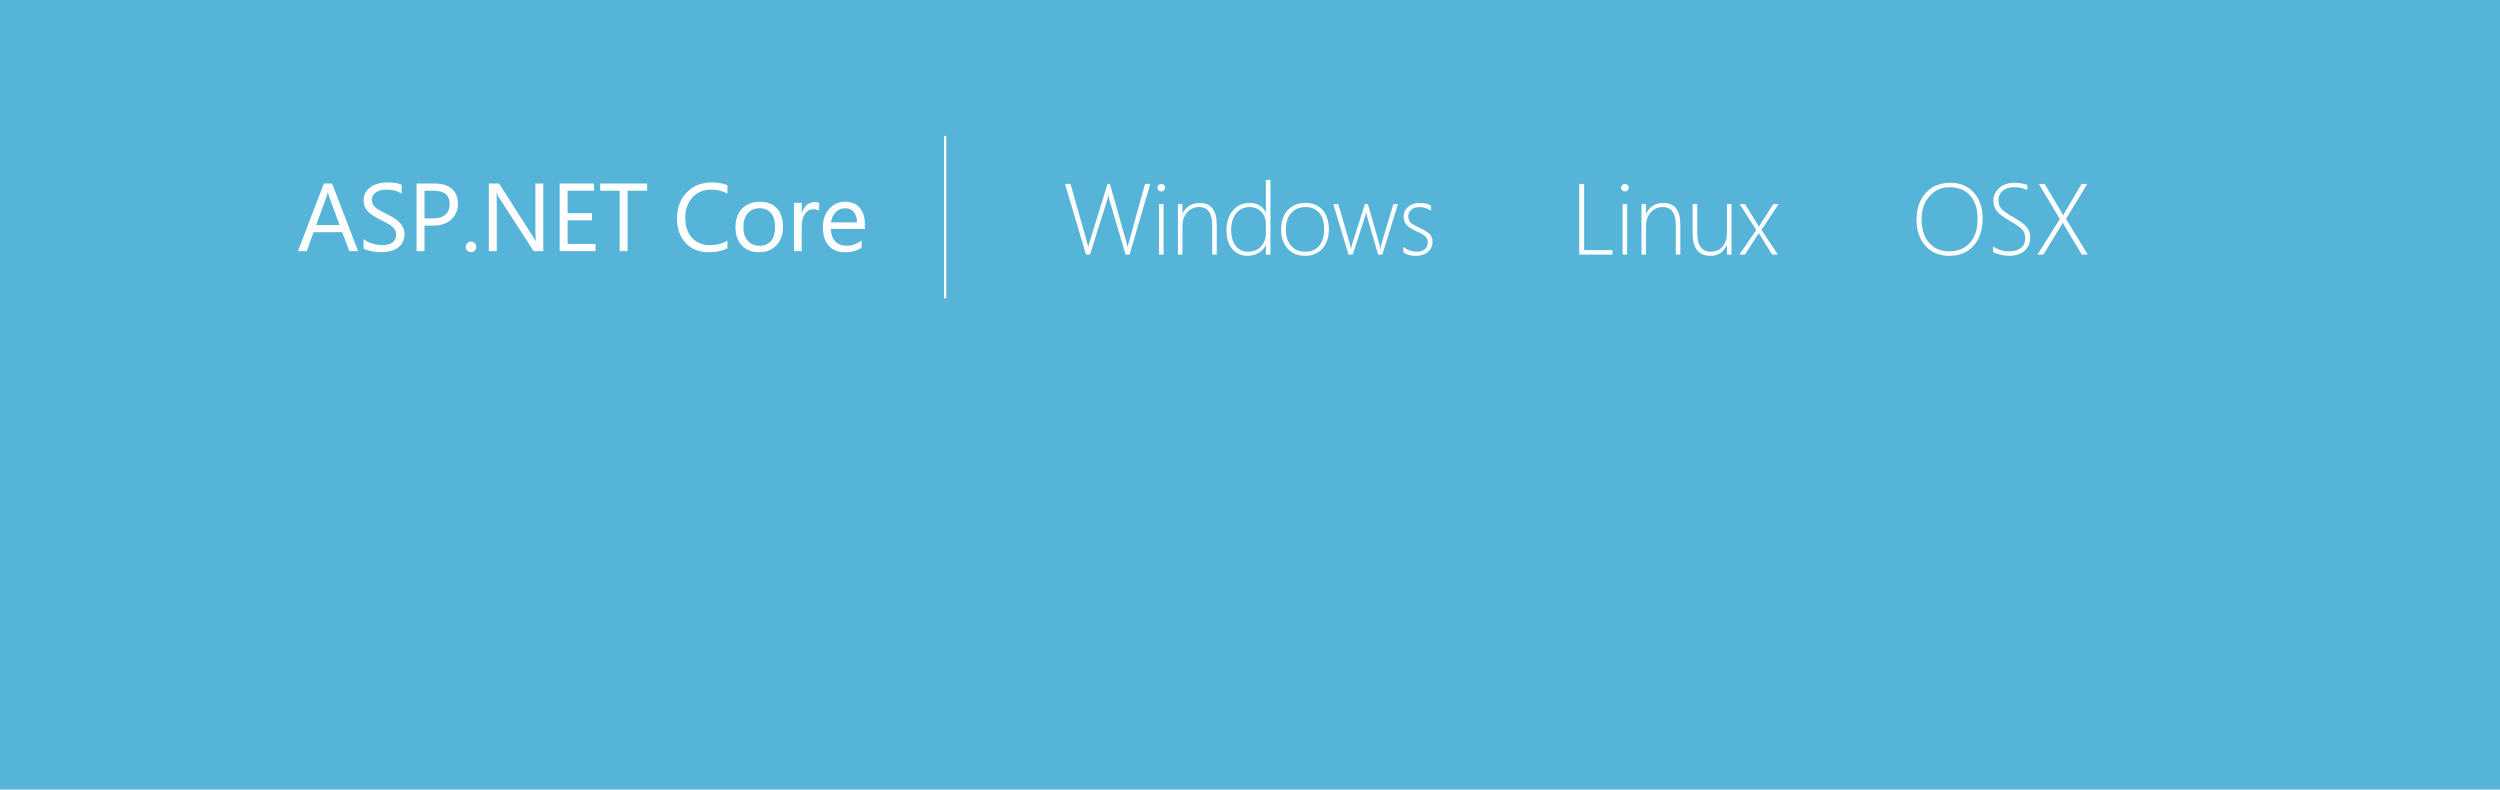
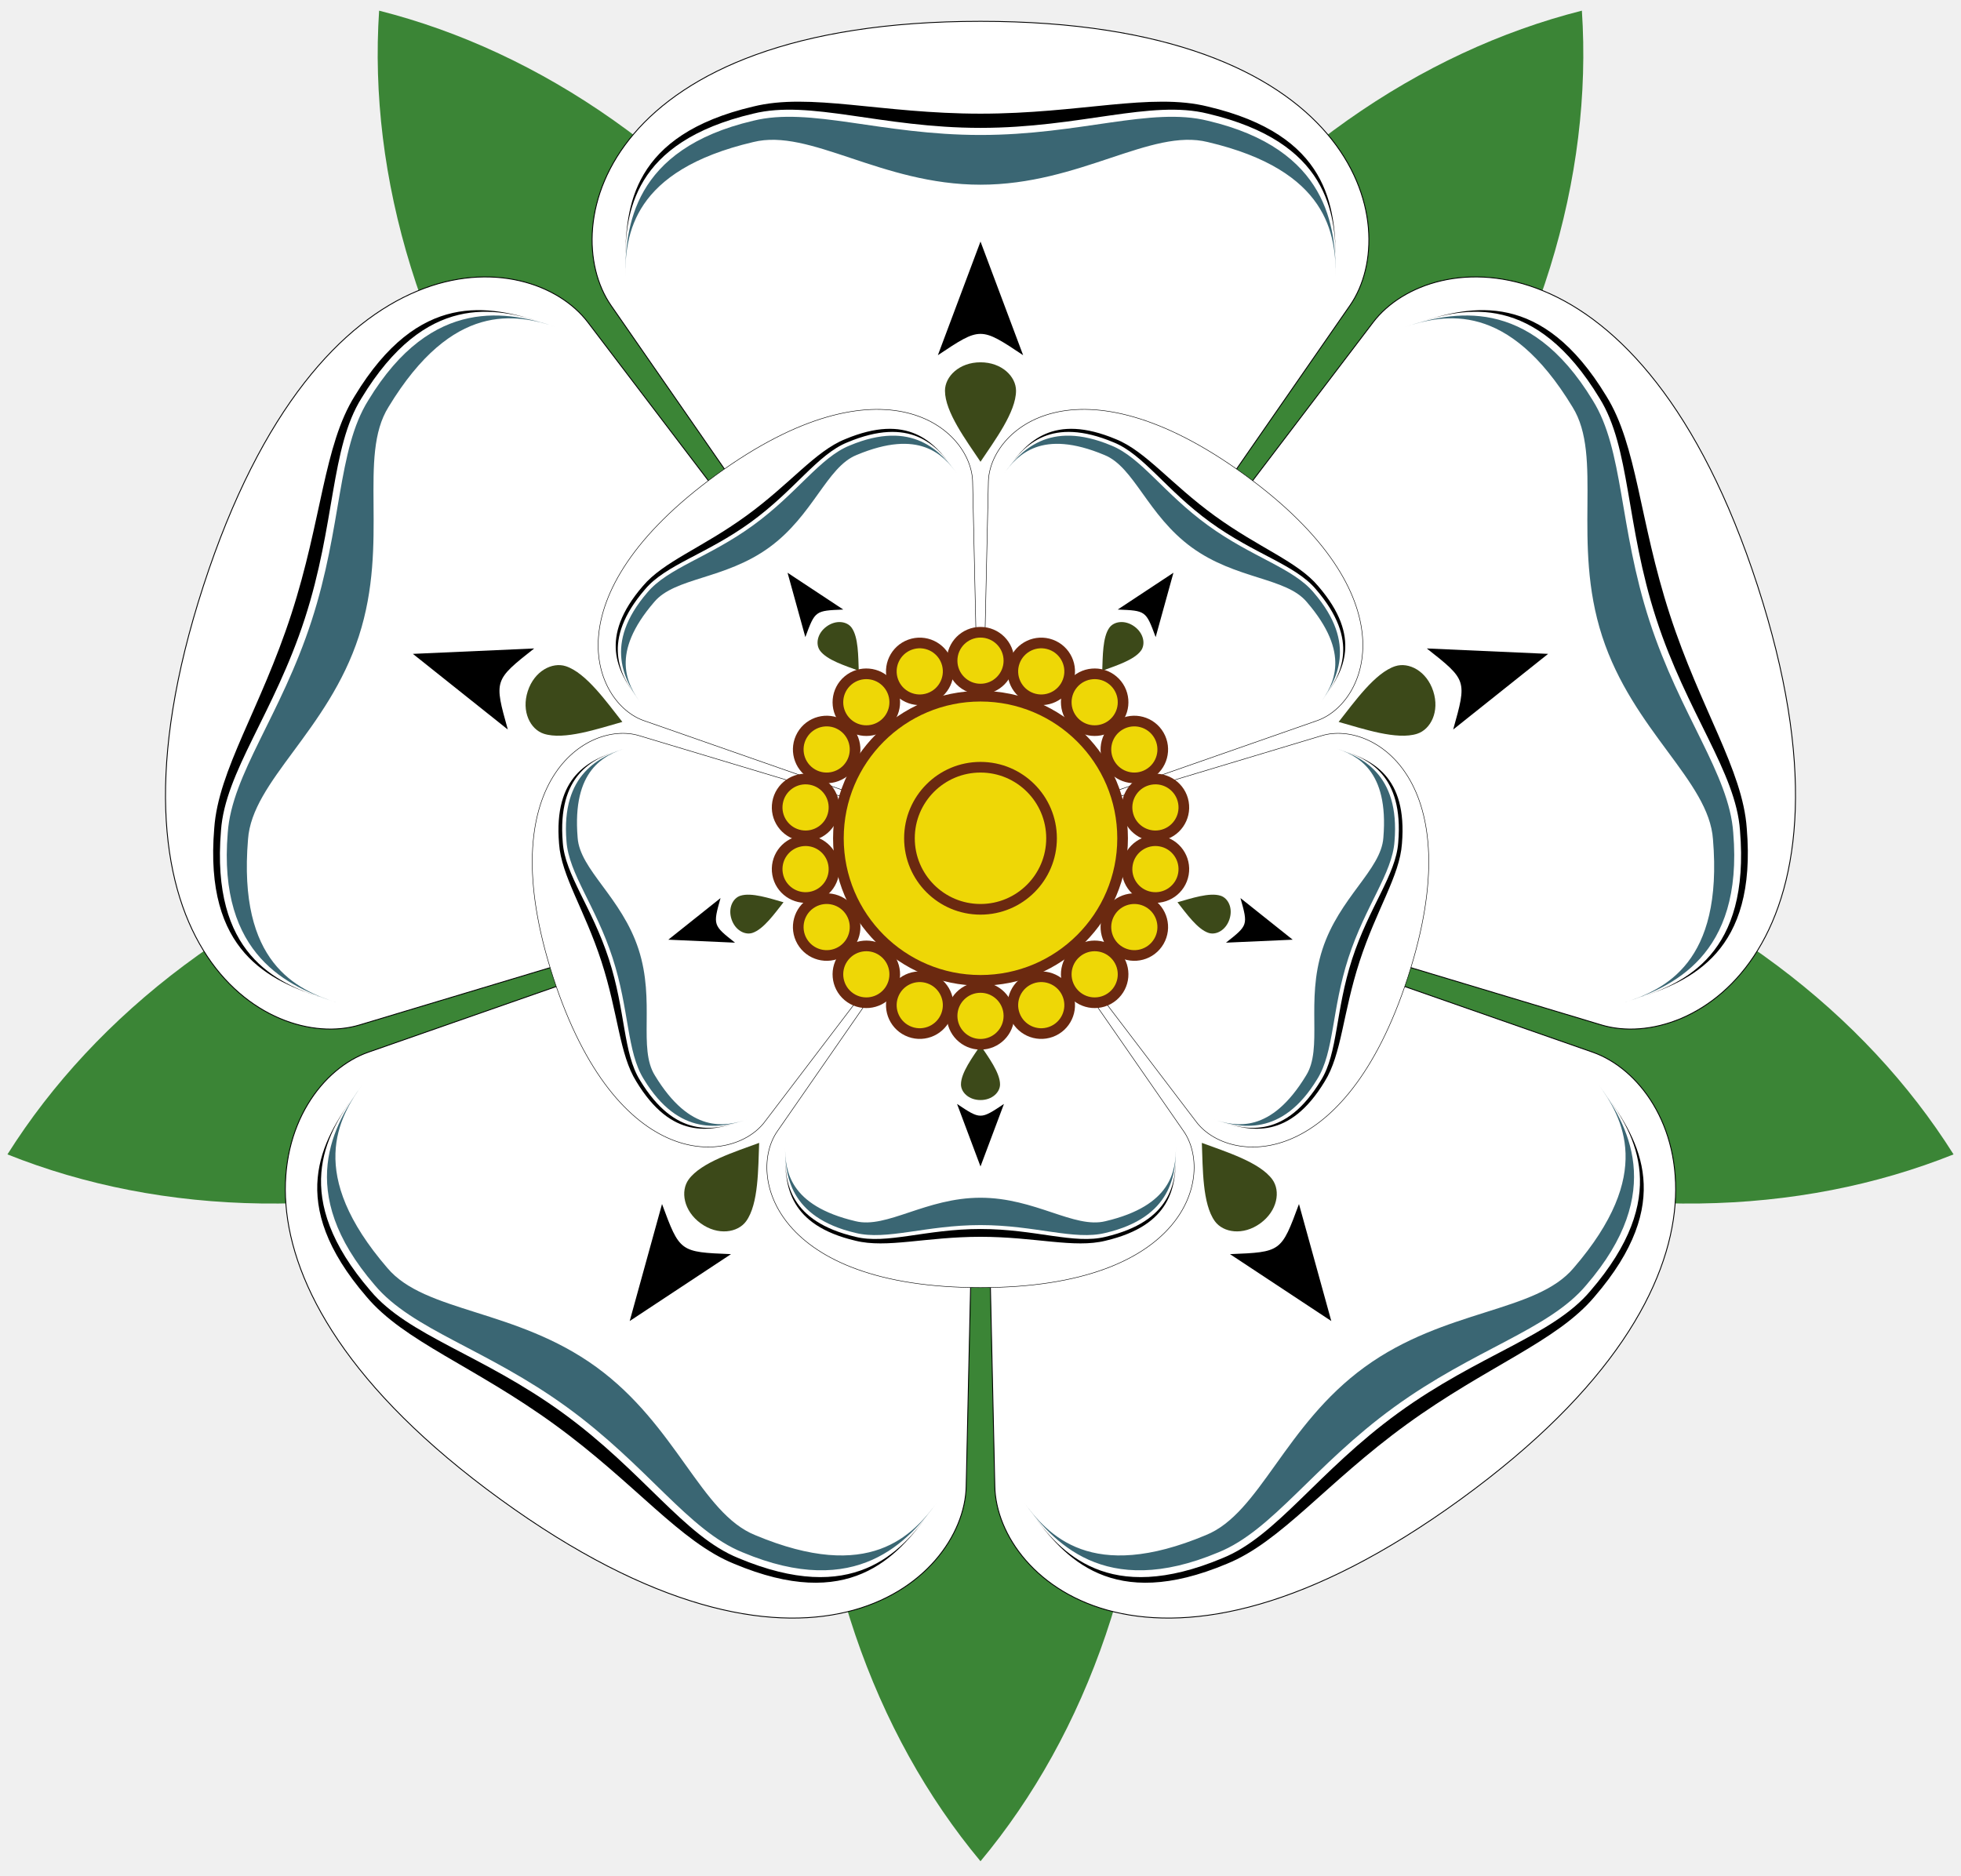
- <svg xmlns="http://www.w3.org/2000/svg" viewBox="0 0 1140 360" enable-background="new 0 0 1140 360">
-   <path fill="#56B4D9" d="M0 0h1140v360h-1140v-360z" />
-   <path fill="#fff" d="M163.29 114.514h-3.996l-3.266-8.637h-13.063l-3.072 8.637h-4.018l11.816-30.809h3.738l11.861 30.809zm-8.443-11.881l-4.834-13.127c-.158-.43-.315-1.117-.473-2.063h-.086c-.144.874-.308 1.562-.494 2.063l-4.791 13.127h10.678zm10.921 10.635v-4.254c.487.43 1.07.816 1.751 1.16.68.344 1.396.634 2.148.87s1.507.419 2.267.548c.759.129 1.461.193 2.105.193 2.22 0 3.878-.412 4.974-1.235s1.644-2.009 1.644-3.556c0-.831-.183-1.554-.548-2.17s-.87-1.178-1.515-1.687-1.407-.995-2.288-1.461-1.83-.956-2.847-1.472c-1.074-.544-2.077-1.096-3.008-1.654-.931-.559-1.74-1.175-2.428-1.848s-1.229-1.436-1.622-2.288c-.394-.853-.591-1.852-.591-2.997 0-1.403.308-2.625.924-3.663.616-1.038 1.425-1.895 2.428-2.567 1.002-.673 2.145-1.175 3.427-1.504 1.282-.329 2.589-.494 3.921-.494 3.036 0 5.249.365 6.639 1.096v4.061c-1.819-1.261-4.154-1.891-7.004-1.891-.788 0-1.576.082-2.363.247-.788.165-1.49.434-2.105.806-.616.372-1.117.853-1.504 1.439s-.58 1.304-.58 2.148c0 .788.146 1.468.44 2.041.293.573.727 1.096 1.3 1.568.573.473 1.271.931 2.095 1.375.823.444 1.772.931 2.847 1.461 1.103.544 2.148 1.117 3.137 1.719s1.854 1.268 2.6 1.998c.745.73 1.335 1.54 1.772 2.428.437.888.655 1.905.655 3.051 0 1.519-.297 2.804-.892 3.856-.595 1.053-1.396 1.908-2.406 2.567s-2.174 1.135-3.491 1.429c-1.318.293-2.707.44-4.168.44-.487 0-1.089-.04-1.805-.118-.716-.079-1.447-.193-2.191-.344-.745-.15-1.45-.337-2.116-.559s-1.202-.467-1.602-.739zm27.808-10.399v11.645h-3.609v-30.809h8.465c3.294 0 5.847.802 7.659 2.406 1.812 1.604 2.718 3.867 2.718 6.789s-1.006 5.313-3.019 7.176c-2.013 1.862-4.73 2.793-8.153 2.793h-4.061zm0-15.898v12.633h3.781c2.492 0 4.394-.569 5.704-1.708s1.966-2.746 1.966-4.823c0-4.067-2.406-6.102-7.219-6.102h-4.232zm21.169 28.015c-.659 0-1.221-.236-1.687-.709-.466-.473-.698-1.038-.698-1.697s.232-1.229.698-1.708c.465-.479 1.027-.72 1.687-.72.673 0 1.246.24 1.719.72s.709 1.049.709 1.708-.236 1.225-.709 1.697-1.047.709-1.719.709zm33.007-.472h-4.426l-15.855-24.557c-.401-.616-.73-1.261-.988-1.934h-.129c.114.659.172 2.069.172 4.232v22.258h-3.609v-30.808h4.684l15.426 24.17c.645 1.003 1.06 1.69 1.246 2.063h.086c-.144-.888-.215-2.399-.215-4.533v-21.7h3.609v30.809zm23.79 0h-16.328v-30.809h15.641v3.266h-12.031v10.248h11.129v3.244h-11.129v10.785h12.719v3.266zm23.533-27.543h-8.895v27.543h-3.609v-27.543h-8.873v-3.266h21.377v3.266zm36.623 26.254c-2.277 1.203-5.113 1.805-8.508 1.805-4.383 0-7.892-1.411-10.527-4.232-2.636-2.821-3.953-6.524-3.953-11.107 0-4.927 1.482-8.909 4.447-11.945s6.725-4.555 11.279-4.555c2.922 0 5.342.423 7.262 1.268v3.846c-2.206-1.231-4.641-1.848-7.305-1.848-3.538 0-6.406 1.182-8.604 3.545-2.199 2.363-3.298 5.521-3.298 9.475 0 3.753 1.027 6.742 3.083 8.97 2.055 2.228 4.751 3.341 8.089 3.341 3.094 0 5.772-.688 8.035-2.063v3.5zm14.38 1.804c-3.251 0-5.848-1.027-7.788-3.083-1.941-2.056-2.911-4.78-2.911-8.175 0-3.695 1.01-6.581 3.029-8.658s4.748-3.115 8.186-3.115c3.28 0 5.84 1.01 7.681 3.029 1.84 2.02 2.761 4.819 2.761 8.4 0 3.509-.992 6.32-2.976 8.433-1.984 2.113-4.645 3.169-7.982 3.169zm.258-20.066c-2.263 0-4.054.77-5.371 2.31-1.318 1.54-1.977 3.663-1.977 6.37 0 2.606.666 4.662 1.998 6.166s3.115 2.256 5.35 2.256c2.277 0 4.028-.737 5.253-2.213s1.837-3.573 1.837-6.295c0-2.75-.612-4.87-1.837-6.359s-2.976-2.235-5.253-2.235zm27.185 1.117c-.616-.473-1.504-.709-2.664-.709-1.504 0-2.761.709-3.771 2.127s-1.515 3.352-1.515 5.801v11.215h-3.523v-22h3.523v4.533h.086c.501-1.547 1.268-2.754 2.299-3.62s2.184-1.3 3.459-1.3c.917 0 1.618.101 2.105.301v3.652zm20.89 8.315h-15.533c.057 2.449.716 4.34 1.977 5.672 1.26 1.332 2.993 1.998 5.199 1.998 2.478 0 4.755-.816 6.832-2.449v3.309c-1.934 1.403-4.49 2.105-7.67 2.105-3.108 0-5.55-.999-7.326-2.997-1.776-1.998-2.664-4.809-2.664-8.433 0-3.423.97-6.213 2.911-8.368 1.94-2.155 4.351-3.233 7.229-3.233s5.106.931 6.682 2.793c1.575 1.862 2.363 4.447 2.363 7.756v1.847zm-3.61-2.987c-.015-2.034-.505-3.616-1.472-4.748s-2.31-1.697-4.028-1.697c-1.662 0-3.072.595-4.232 1.783s-1.876 2.743-2.148 4.662h11.88zm40.699-39.408h-1v74h1v-74zm83.592 54.095h-1.842l-7.165-24.235c-.359-1.243-.562-2.253-.606-3.032h-.09c-.045.659-.277 1.655-.696 2.987l-7.637 24.28h-1.842l-9.568-32.209h2.493l7.345 25.808c.329 1.168.562 2.119.696 2.853h.09c.09-.554.352-1.505.786-2.853l7.951-25.808h1.123l7.3 25.808c.344 1.198.576 2.149.696 2.853h.09c.075-.419.194-.898.359-1.438l7.547-27.223h2.403l-9.433 32.209zm14.445-28.795c-.449 0-.846-.165-1.19-.494-.345-.329-.517-.749-.517-1.258 0-.494.176-.895.528-1.202.352-.307.745-.46 1.179-.46.464 0 .872.15 1.224.449.352.3.528.704.528 1.213 0 .479-.172.891-.517 1.235-.344.345-.756.517-1.235.517zm-1.011 28.795v-23h2.066v23h-2.066zm24.239 0v-13.387c0-5.525-1.992-8.288-5.975-8.288-2.216 0-4.036.813-5.458 2.437-1.423 1.625-2.134 3.635-2.134 6.031v13.207h-2.066v-23h2.066v4.178h.09c1.677-3.159 4.297-4.739 7.861-4.739 2.485 0 4.387.828 5.705 2.482 1.317 1.655 1.977 4.017 1.977 7.086v13.993h-2.066zm24.485 0v-4.178h-.09c-.748 1.453-1.855 2.605-3.324 3.459-1.467.854-3.122 1.28-4.963 1.28-2.83 0-5.14-1.033-6.929-3.1-1.79-2.066-2.684-4.919-2.684-8.558 0-3.713.977-6.719 2.931-9.018 1.954-2.298 4.488-3.448 7.603-3.448 3.445 0 5.9 1.415 7.367 4.245h.09v-14.733h2.066v34.051h-2.067zm0-13.993c0-2.141-.678-3.957-2.031-5.447-1.355-1.49-3.18-2.235-5.47-2.235-2.411 0-4.402.925-5.975 2.774-1.572 1.85-2.358 4.391-2.358 7.625 0 3.175.708 5.626 2.123 7.356s3.238 2.594 5.469 2.594c2.62 0 4.649-.812 6.086-2.437 1.438-1.625 2.156-3.605 2.156-5.941v-4.289zm17.838 14.554c-3.354 0-6.009-1.104-7.962-3.313-1.955-2.208-2.932-5.08-2.932-8.614 0-3.818 1.021-6.806 3.066-8.962 2.043-2.156 4.735-3.234 8.074-3.234 3.279 0 5.87 1.071 7.771 3.212 1.901 2.142 2.853 5.106 2.853 8.895 0 3.579-.97 6.477-2.909 8.692-1.938 2.216-4.592 3.324-7.961 3.324zm.157-22.236c-2.71 0-4.87.914-6.48 2.74-1.609 1.827-2.414 4.365-2.414 7.614 0 3.01.786 5.428 2.358 7.255s3.721 2.74 6.446 2.74c2.771 0 4.904-.898 6.401-2.695s2.246-4.29 2.246-7.479c0-3.279-.745-5.795-2.235-7.547-1.489-1.752-3.596-2.628-6.322-2.628zm35.087 21.675h-1.932l-5.009-17.34c-.135-.479-.255-1.123-.359-1.932h-.112c-.03.345-.18.974-.449 1.887l-5.615 17.385h-1.932l-6.94-23h2.291l5.346 18.351c.135.479.239 1.123.314 1.932h.18c.03-.434.172-1.078.427-1.932l5.84-18.351h1.415l5.211 18.351c.12.435.225 1.078.314 1.932h.18c0-.434.127-1.078.382-1.932l5.458-18.351h2.134l-7.144 23zm9.616-1.011v-2.493c.778.674 1.722 1.206 2.83 1.595 1.108.39 2.066.584 2.875.584 3.608 0 5.413-1.475 5.413-4.425 0-1.018-.396-1.887-1.19-2.605s-2.081-1.46-3.863-2.224c-2.201-.958-3.747-1.95-4.638-2.976-.892-1.025-1.337-2.272-1.337-3.74 0-1.872.715-3.384 2.146-4.537 1.43-1.153 3.192-1.729 5.289-1.729 1.977 0 3.669.404 5.076 1.213v2.336c-1.707-1.108-3.474-1.662-5.301-1.662-1.513 0-2.732.393-3.661 1.179s-1.393 1.808-1.393 3.066c0 1.093.292 1.98.876 2.662.584.682 1.872 1.464 3.863 2.347 2.396 1.078 4.043 2.078 4.941 2.999s1.348 2.145 1.348 3.672c0 1.827-.686 3.335-2.055 4.526-1.371 1.19-3.261 1.786-5.672 1.786-2.215-.002-4.064-.526-5.547-1.574zm80.185 1.011v-32.209h2.224v30.188h12.915v2.021h-15.139zm20.802-28.795c-.449 0-.846-.165-1.19-.494-.345-.329-.517-.749-.517-1.258 0-.494.176-.895.528-1.202.352-.307.744-.46 1.179-.46.464 0 .872.15 1.224.449.353.3.528.704.528 1.213 0 .479-.172.891-.517 1.235-.345.345-.756.517-1.235.517zm-1.011 28.795v-23h2.066v23h-2.066zm24.238 0v-13.387c0-5.525-1.991-8.288-5.975-8.288-2.216 0-4.035.813-5.458 2.437-1.423 1.625-2.134 3.635-2.134 6.031v13.207h-2.066v-23h2.066v4.178h.09c1.677-3.159 4.298-4.739 7.861-4.739 2.485 0 4.388.828 5.705 2.482 1.317 1.655 1.977 4.017 1.977 7.086v13.993h-2.066zm23.34 0v-4.178h-.09c-1.603 3.16-4.073 4.739-7.412 4.739-5.436 0-8.153-3.421-8.153-10.265v-13.296h2.089v12.78c0 3.115.513 5.376 1.539 6.783 1.025 1.408 2.639 2.111 4.84 2.111 2.142 0 3.875-.786 5.199-2.358 1.326-1.572 1.988-3.668 1.988-6.289v-13.027h2.066v23h-2.066zm15.727-11.276l7.502 11.275h-2.628l-6.064-9.703h-.09l-.809 1.28c-.104.18-.232.382-.382.606l-5.076 7.816h-2.516l7.682-11.23-7.547-11.77h2.426l5.121 8.243c.659 1.063 1.056 1.722 1.19 1.977h.09l1.146-1.887 5.346-8.333h2.426l-7.817 11.726zm85.656 11.837c-4.552 0-8.18-1.512-10.883-4.537-2.702-3.024-4.054-6.955-4.054-11.792 0-5.136 1.389-9.25 4.167-12.342 2.777-3.092 6.569-4.638 11.376-4.638 4.343 0 7.857 1.486 10.546 4.458 2.688 2.973 4.031 6.87 4.031 11.691 0 5.331-1.378 9.523-4.133 12.578s-6.438 4.582-11.05 4.582zm.224-31.288c-3.743 0-6.824 1.355-9.242 4.065-2.419 2.71-3.628 6.259-3.628 10.646 0 4.433 1.146 7.962 3.437 10.59s5.346 3.942 9.164 3.942c3.983 0 7.135-1.299 9.456-3.897 2.321-2.598 3.481-6.218 3.481-10.86 0-4.552-1.135-8.104-3.402-10.658-2.27-2.551-5.357-3.828-9.266-3.828zm19.702 29.581v-2.538c2.306 1.468 4.642 2.201 7.008 2.201 2.516 0 4.425-.52 5.728-1.561s1.954-2.497 1.954-4.369c0-1.647-.438-2.961-1.313-3.942-.877-.98-2.774-2.317-5.694-4.009-3.265-1.901-5.331-3.493-6.199-4.773s-1.303-2.759-1.303-4.436c0-2.276.884-4.208 2.65-5.795 1.767-1.587 4.125-2.381 7.075-2.381 1.917 0 3.833.322 5.75.966v2.336c-1.887-.854-3.9-1.28-6.042-1.28-2.187 0-3.919.554-5.2 1.662-1.279 1.108-1.92 2.516-1.92 4.223 0 1.647.438 2.958 1.314 3.931.875.974 2.766 2.299 5.671 3.976 3.01 1.707 5.013 3.223 6.009 4.548.995 1.325 1.493 2.849 1.493 4.571 0 2.471-.857 4.485-2.571 6.042-1.715 1.558-4.137 2.336-7.267 2.336-1.108 0-2.385-.172-3.829-.517-1.446-.345-2.551-.742-3.314-1.191zm40.5 1.146l-7.412-12.286c-.464-.764-.861-1.512-1.19-2.246h-.112c-.404.824-.831 1.572-1.28 2.246l-7.547 12.286h-2.673l10.175-16.239-9.568-15.97h2.673l7.21 12.106c.374.629.764 1.348 1.168 2.156h.09l1.19-2.156 7.165-12.106h2.583l-9.658 15.925 9.883 16.284h-2.697z" />
+ <svg xmlns="http://www.w3.org/2000/svg" xmlns:xlink="http://www.w3.org/1999/xlink" width="276" height="264" viewBox="-138 -118 276 264">
+   <path id="leaf" fill="#3b8536" d="m 0,0 c -15,18 -24,43 -24,72 0,29 9,54 24,72 15,-18 24,-43 24,-72 0,-29 -9,-54 -24,-72 z" />
+   <use xlink:href="#leaf" transform="rotate(72)" />
+   <use xlink:href="#leaf" transform="rotate(144)" />
+   <use xlink:href="#leaf" transform="rotate(216)" />
+   <use xlink:href="#leaf" transform="rotate(288)" />
+   <g id="petals">
+     <g id="g1">
+       <path style="fill:#fff;stroke:#000;stroke-width:0.125" d="M 0,-115 C -53,-115 -59.73,-86.15 -52,-75 L 0,0 52,-75 C 59.73,-86.15 53,-115 0,-115 z" />
+       <path fill="#000" d="m 0,-100 c 14,0 24,-4 32,-2 17,4 18,14 18,21 0,-8 -1,-18 -18,-22 -8,-2 -18,1 -32,1 -14,0 -24,-3 -32,-1 -17,4 -18,14 -18,22 0,-7 1,-17 18,-21 8,-2 18,2 32,2z" />
+       <path fill="#3a6673" d="M 0,-99 C 14,-99 24,-103 32,-101 49,-97 50,-86 50,-79 50,-85 49,-94 32,-98 24,-100 14,-92 0,-92 -14,-92 -24,-100 -32,-98 -49,-94 -50,-85 -50,-79 -50,-86 -49,-97 -32,-101 -24,-103 -14,-99 0,-99z" />
+       <path fill="#000" d="M 0,-84 -6,-68 C 0,-72 0,-72 6,-68 z" />
+       <path fill="#3c4919" d="M -5,-63 C -5,-65 -3,-67 0,-67 3,-67 5,-65 5,-63 5,-60 2,-56 0,-53 -2,-56 -5,-60 -5,-63 z" />
+     </g>
+     <use xlink:href="#g1" transform="rotate(72)" />
+     <use xlink:href="#g1" transform="rotate(144)" />
+     <use xlink:href="#g1" transform="rotate(216)" />
+     <use xlink:href="#g1" transform="rotate(288)" />
+   </g>
+   <use xlink:href="#petals" transform="rotate(36) scale(0.55)" />
+   <circle r="20" style="fill:#eed706;stroke:#6b2910;stroke-width:1.5" />
+   <circle r="10" style="fill:#eed706;stroke:#6b2910;stroke-width:1.5" />
+   <g id="g2" style="fill:#eed706;stroke:#6b2910;stroke-width:1.5">
+     <circle r="4" cy="25" />
+     <circle r="4" cy="-25" />
+   </g>
+   <use xlink:href="#g2" transform="rotate(20)" />
+   <use xlink:href="#g2" transform="rotate(40)" />
+   <use xlink:href="#g2" transform="rotate(60)" />
+   <use xlink:href="#g2" transform="rotate(80)" />
+   <use xlink:href="#g2" transform="rotate(100)" />
+   <use xlink:href="#g2" transform="rotate(120)" />
+   <use xlink:href="#g2" transform="rotate(140)" />
+   <use xlink:href="#g2" transform="rotate(160)" />
</svg>
